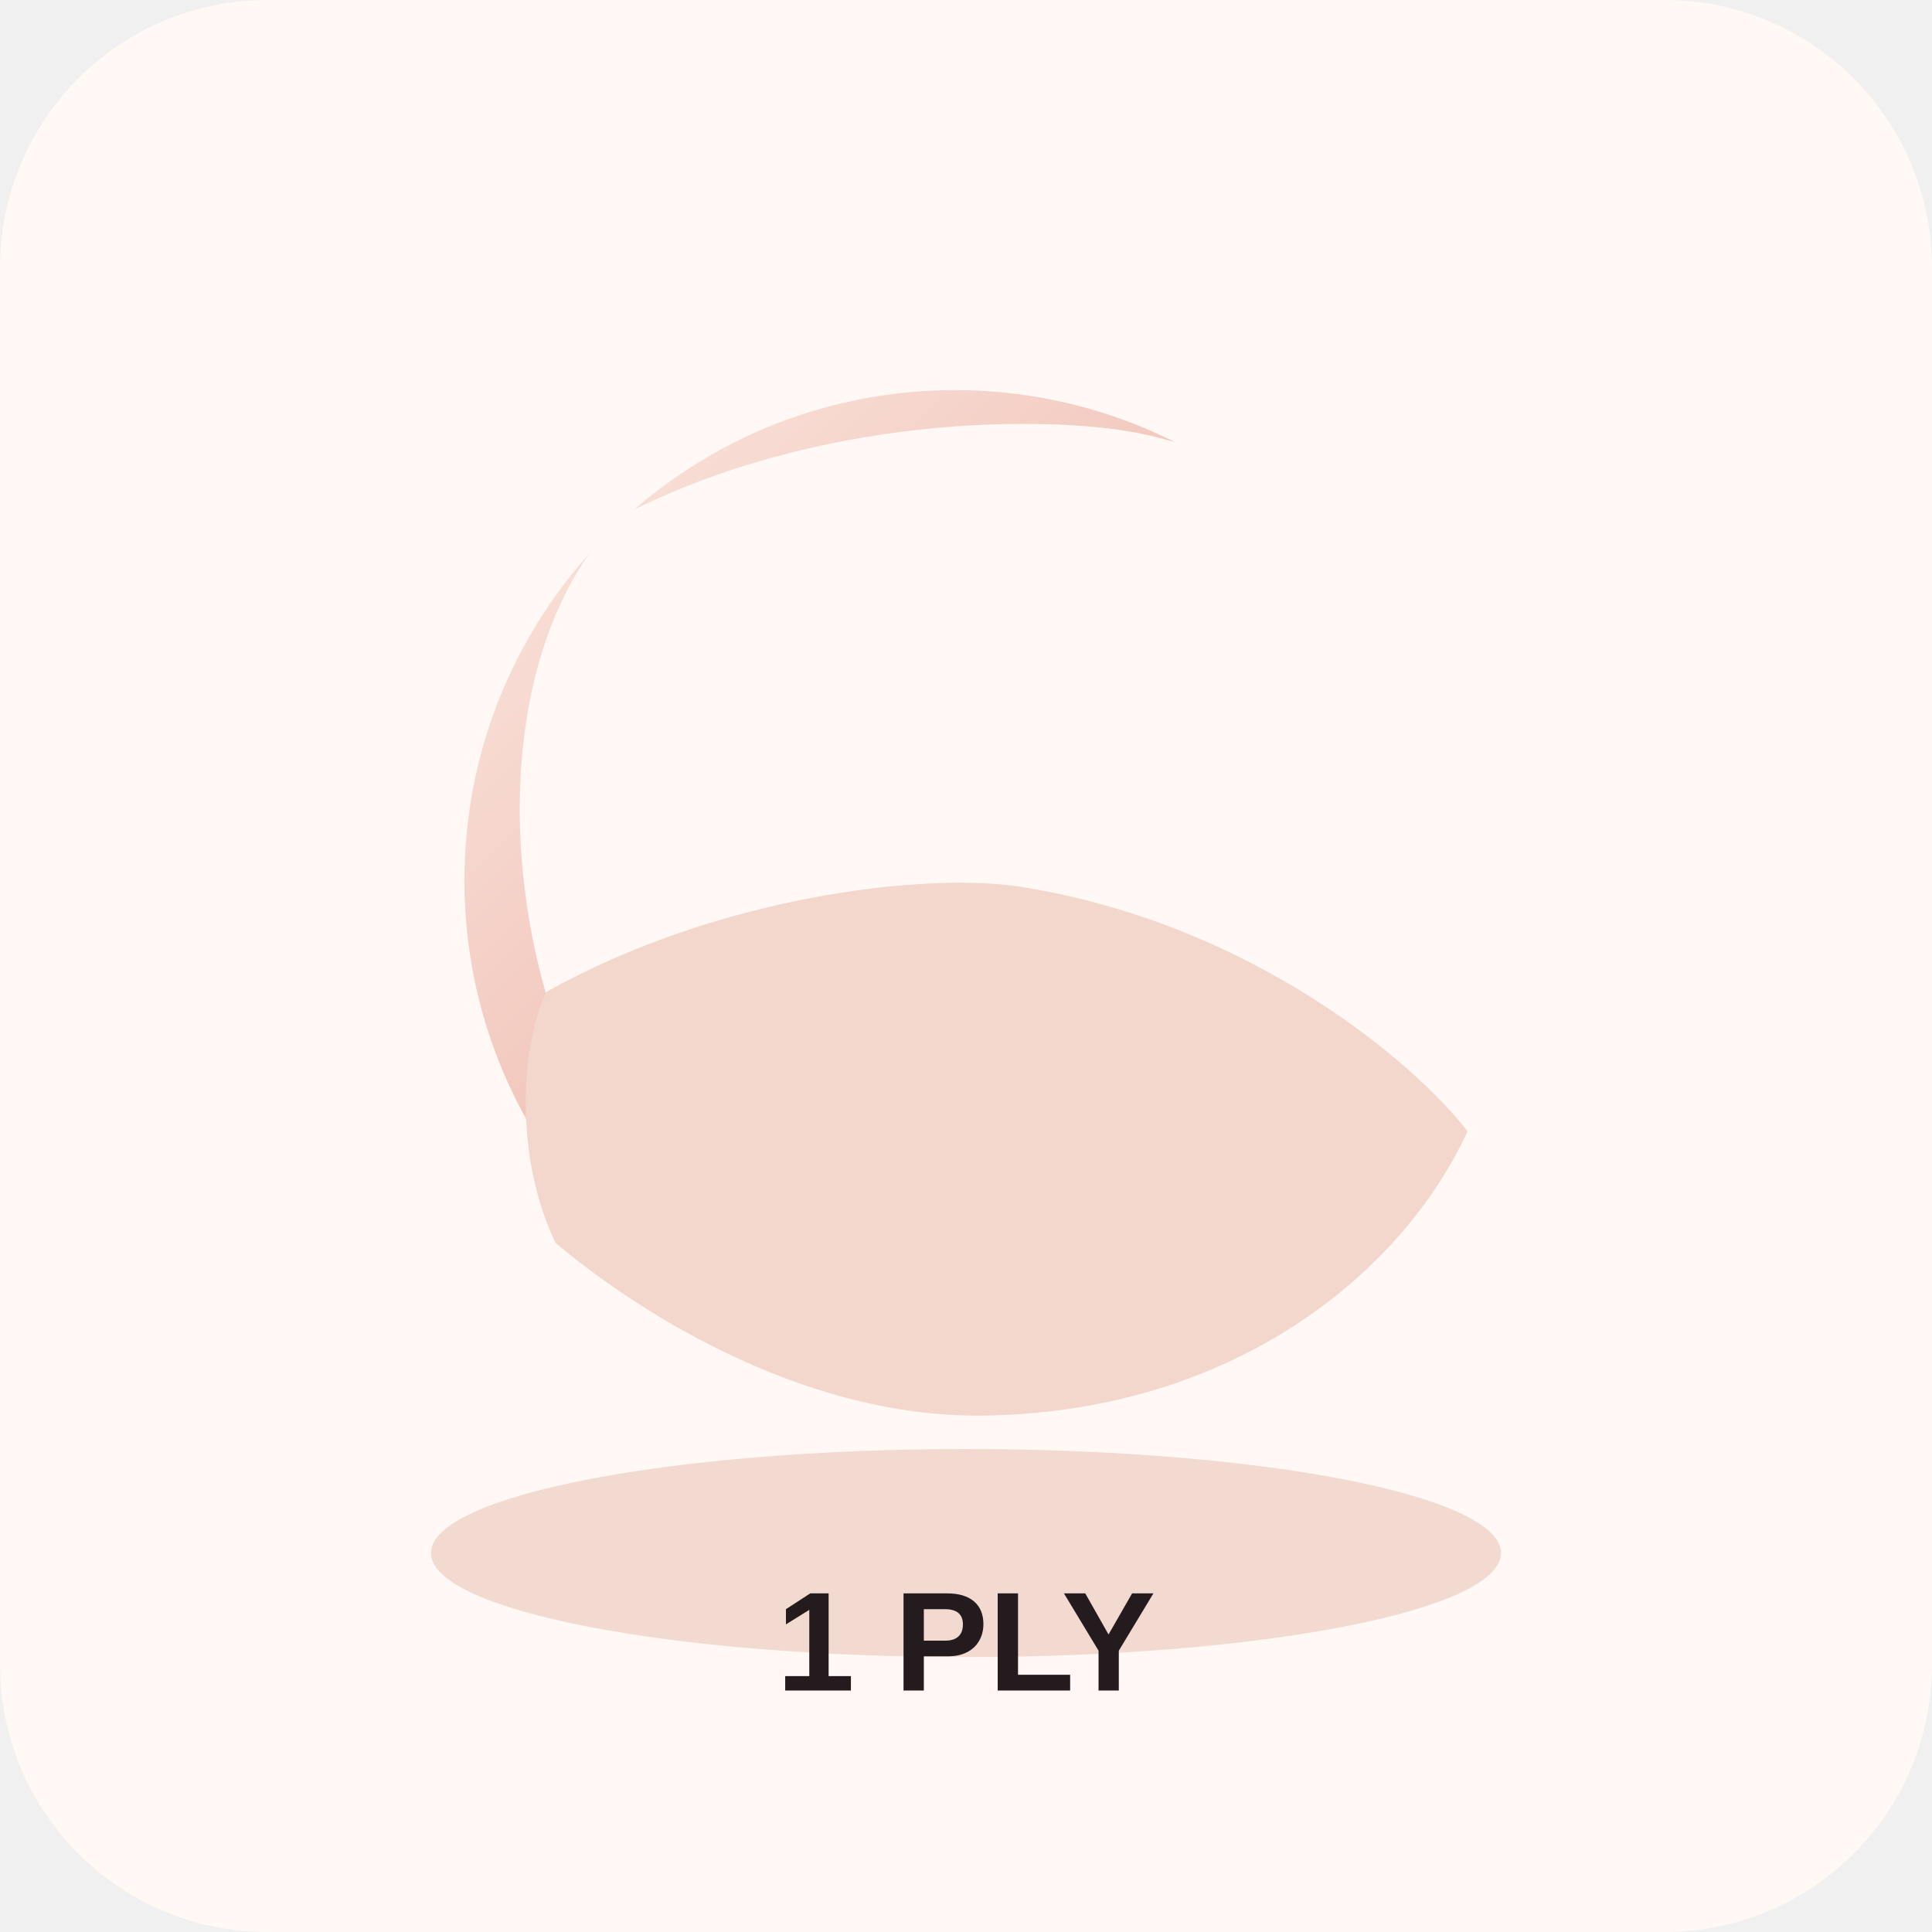
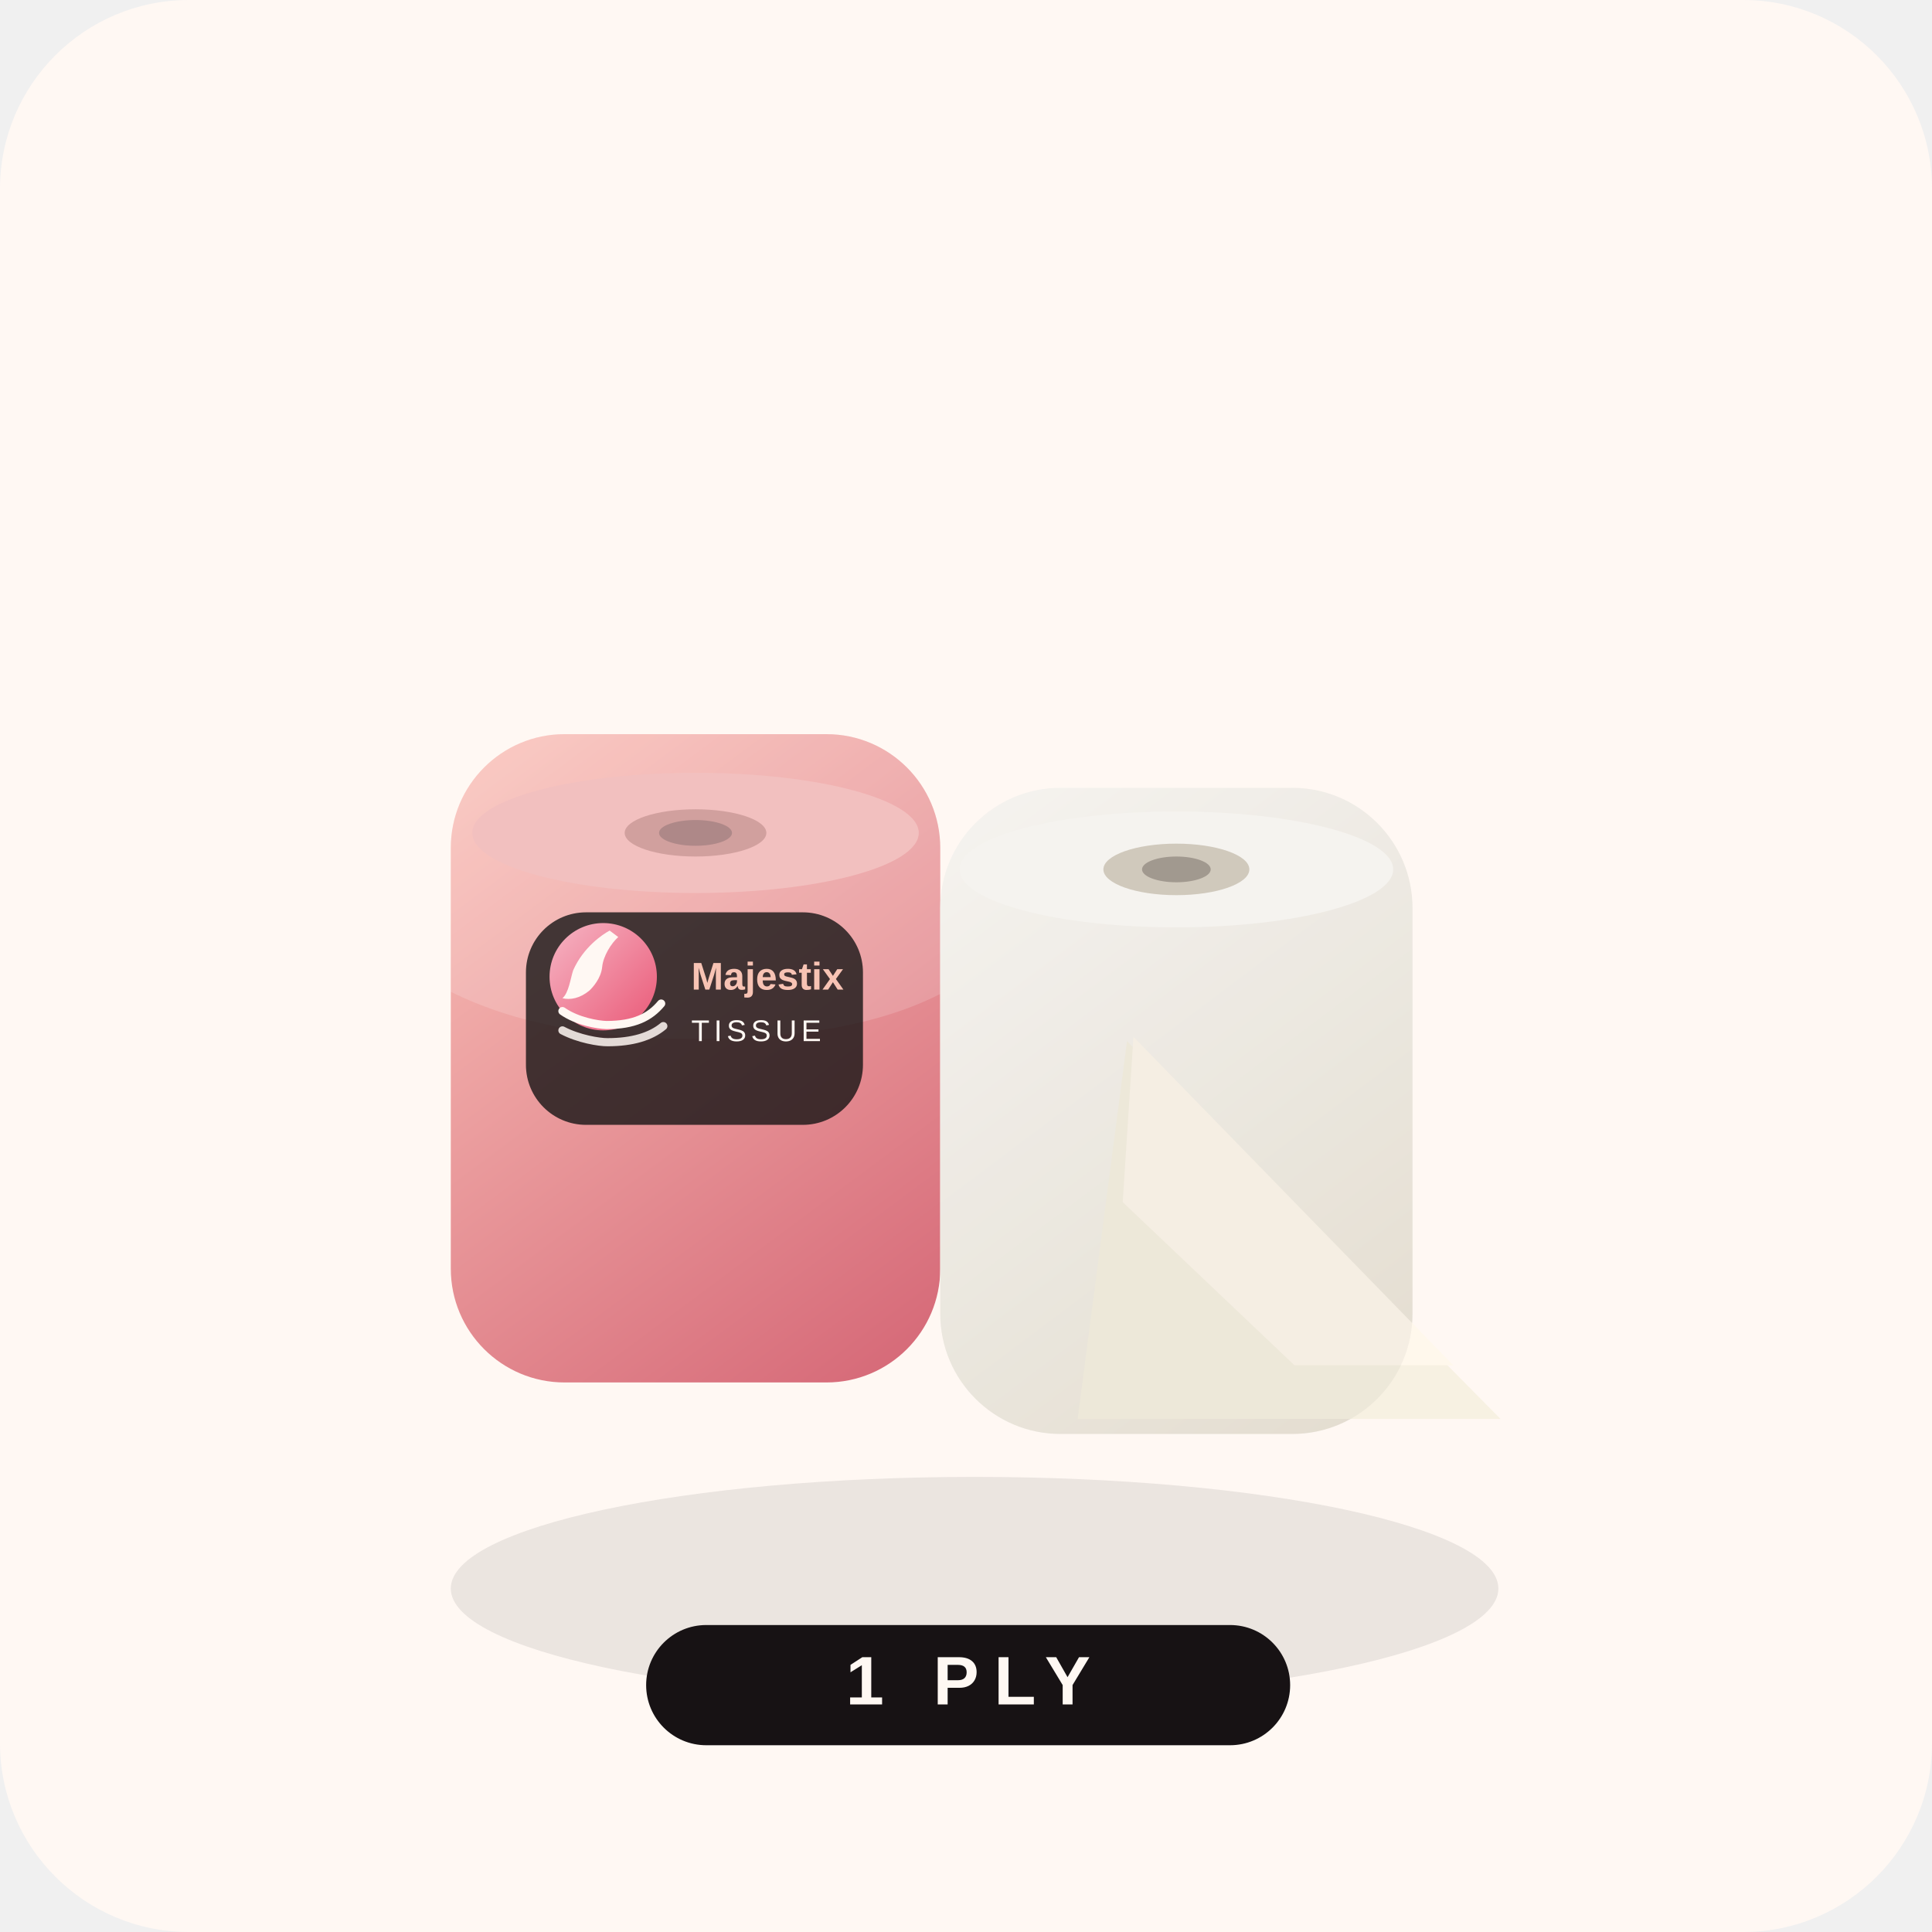
- <svg xmlns="http://www.w3.org/2000/svg" width="520" height="520" viewBox="0 0 520 520" fill="none">
-   <rect width="520" height="520" rx="72" fill="#FFF8F4" />
-   <ellipse cx="260" cy="418" rx="144" ry="28" fill="#E3B7A8" fill-opacity="0.45" />
-   <circle cx="257" cy="237" r="132" fill="url(#paint0_linear_22_10)" />
-   <circle cx="257" cy="237" r="52" fill="#FFF8F4" />
-   <circle cx="257" cy="237" r="18" fill="#E7A895" />
-   <path d="M167 139C220.2 111.4 281.833 111.833 306 116.5C347 124.5 377 154.5 386 189.5C397.2 232.7 393.333 287.167 388.5 309C364.5 287.5 309.7 257.5 270.5 250.5C219.5 241.5 182 257.5 149.5 275.5C133.9 230.3 135.667 170.333 167 139Z" fill="#FFF8F4" />
-   <path d="M147 267C193.5 241 248.5 235 273.5 238.5C336.7 248.1 381.167 286.5 395 304.5C377.5 342.5 332.2 380 265 381C213.8 381.8 168 350.167 149.5 334.5C138.3 310.9 140.167 281.667 147 267Z" fill="#F3D6CC" />
-   <text x="260" y="455" text-anchor="middle" fill="#241B1E" font-family="Manrope, Arial, sans-serif" font-size="38" font-weight="700">1 PLY</text>
+ <svg xmlns="http://www.w3.org/2000/svg" width="900" height="900" viewBox="0 0 900 900" fill="none">
+   <rect width="900" height="900" rx="88" fill="#FFF8F3" />
+   <ellipse cx="454" cy="740" rx="244" ry="52" fill="#000000" fill-opacity="0.08" />
+   <g>
+     <path d="M210 395C210 365.729 233.729 342 263 342H385C414.271 342 438 365.729 438 395V591C438 620.271 414.271 644 385 644H263C233.729 644 210 620.271 210 591V395Z" fill="url(#wrapBody)" />
+     <ellipse cx="324" cy="388" rx="104" ry="28" fill="#F0B4B3" />
+     <ellipse cx="324" cy="388" rx="33" ry="11" fill="#C98E8C" />
+     <ellipse cx="324" cy="388" rx="17" ry="6" fill="#9F7272" />
+     <path d="M210 395C210 365.729 233.729 342 263 342H385C414.271 342 438 365.729 438 395V463C410.667 477 372.667 484 324 484C277.333 484 239.333 476.667 210 462V395Z" fill="#FFFFFF" fill-opacity="0.16" />
+     <g transform="translate(245 425)">
+       <rect x="0" y="0" width="157" height="99" rx="28" fill="#111111" fill-opacity="0.78" />
+       <circle cx="36" cy="30" r="25" fill="url(#logoCircle)" />
+       <path d="M22 27C26.8 16.2 35.6 10.333 39 8.5L43 11.5C39.667 14.5 36 20.367 35.5 25.5C35 30.633 31.2 34.933 29.5 36.5C25.1 40.1 20.6 40.9 17 40C19.933 37.6 20.8 30.6 22 27Z" fill="#FFF8F3" />
+       <path d="M17 46C23.8 50.8 33.5 52.4 37.5 52.5C50.567 52.5 57.733 48.8 63 42.5" stroke="#FFF8F3" stroke-width="3.8" stroke-linecap="round" />
+       <path d="M17 55C24.6 59 34.167 60.533 38 60.5C49.6 60.5 58.167 57.867 64 53" stroke="#FFF8F3" stroke-width="3.8" stroke-linecap="round" opacity="0.85" />
+       <text x="77" y="36" fill="#F7C3B4" font-family="Manrope, Arial, sans-serif" font-size="18" font-weight="700">Majestix</text>
+       <text x="77" y="60" fill="#FFF8F3" font-family="Manrope, Arial, sans-serif" font-size="14" font-weight="500" letter-spacing="2">TISSUE</text>
+     </g>
+   </g>
+   <g>
+     <path d="M438 423C438 392.072 463.072 367 494 367H602C632.928 367 658 392.072 658 423V612C658 642.928 632.928 668 602 668H494C463.072 668 438 642.928 438 612V423Z" fill="url(#paperBody)" />
+     <ellipse cx="548" cy="405" rx="101" ry="27" fill="#FFFDF9" />
+     <ellipse cx="548" cy="405" rx="34" ry="12" fill="#D9D1C4" />
+     <ellipse cx="548" cy="405" rx="16" ry="6" fill="#A89F95" />
+     <path d="M525 485L699 661H502L525 485Z" fill="#F7F1E2" />
+     <path d="M528 483L677 636H603L523 560L528 483Z" fill="#FFF8EC" />
+     <path d="M438 423C438 392.072 463.072 367 494 367H602C632.928 367 658 392.072 658 423V612C658 642.928 632.928 668 602 668H494C463.072 668 438 642.928 438 612V520C470 537.333 507.667 546 551 546C593 546 628.667 537.333 658 520V612C658 642.928 632.928 668 602 668H494C463.072 668 438 642.928 438 612V423Z" fill="#000000" fill-opacity="0.04" />
+   </g>
+   <rect x="301" y="757" width="300" height="56" rx="28" fill="#171214" />
+   <text x="451" y="794" text-anchor="middle" fill="#FFF8F3" font-family="Manrope, Arial, sans-serif" font-size="32" font-weight="700" letter-spacing="7">1 PLY</text>
  <defs>
-     <linearGradient id="paint0_linear_22_10" x1="125" y1="107" x2="389" y2="370" gradientUnits="userSpaceOnUse">
-       <stop stop-color="#FBE9E2" />
-       <stop offset="1" stop-color="#E59686" />
+     <linearGradient id="wrapBody" x1="220" y1="350" x2="436" y2="640" gradientUnits="userSpaceOnUse">
+       <stop stop-color="#F9C0B8" />
+       <stop offset="1" stop-color="#D56776" />
+     </linearGradient>
+     <linearGradient id="logoCircle" x1="11" y1="5" x2="61" y2="54" gradientUnits="userSpaceOnUse">
+       <stop stop-color="#F6B5C4" />
+       <stop offset="1" stop-color="#EA5A78" />
+     </linearGradient>
+     <linearGradient id="paperBody" x1="445" y1="379" x2="659" y2="664" gradientUnits="userSpaceOnUse">
+       <stop stop-color="#FFFDF9" />
+       <stop offset="1" stop-color="#ECE5D8" />
    </linearGradient>
  </defs>
</svg>
